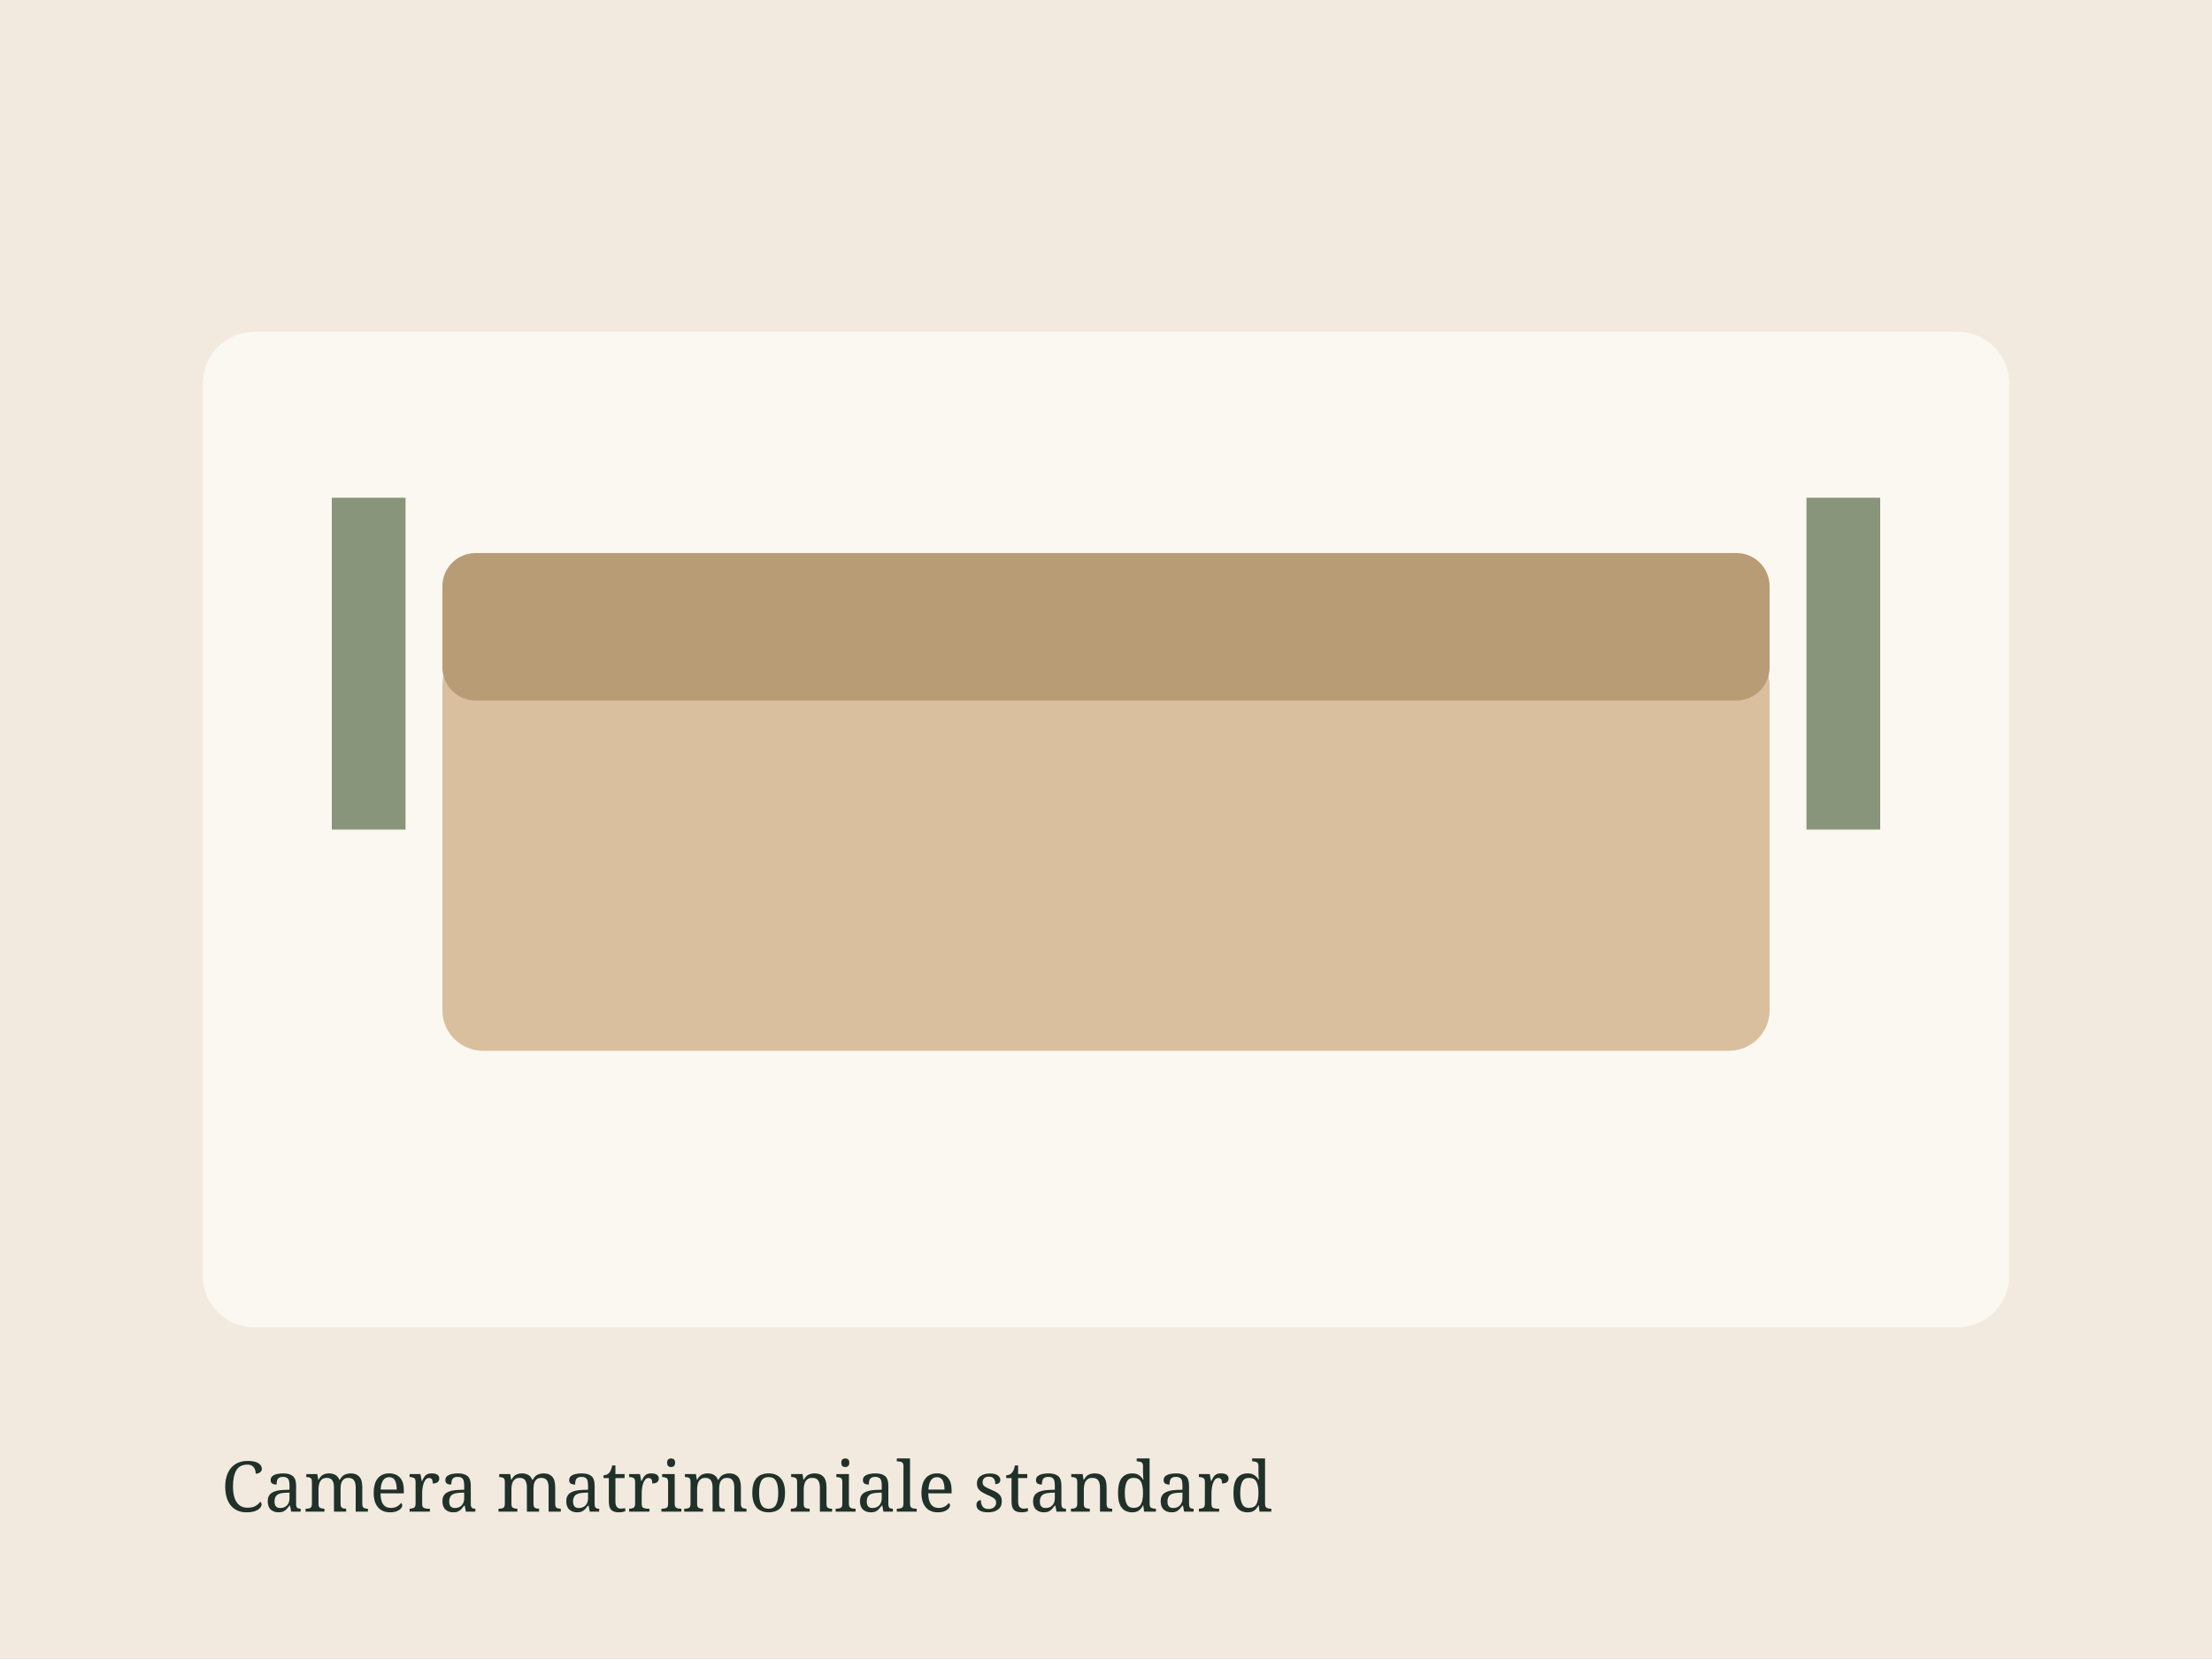
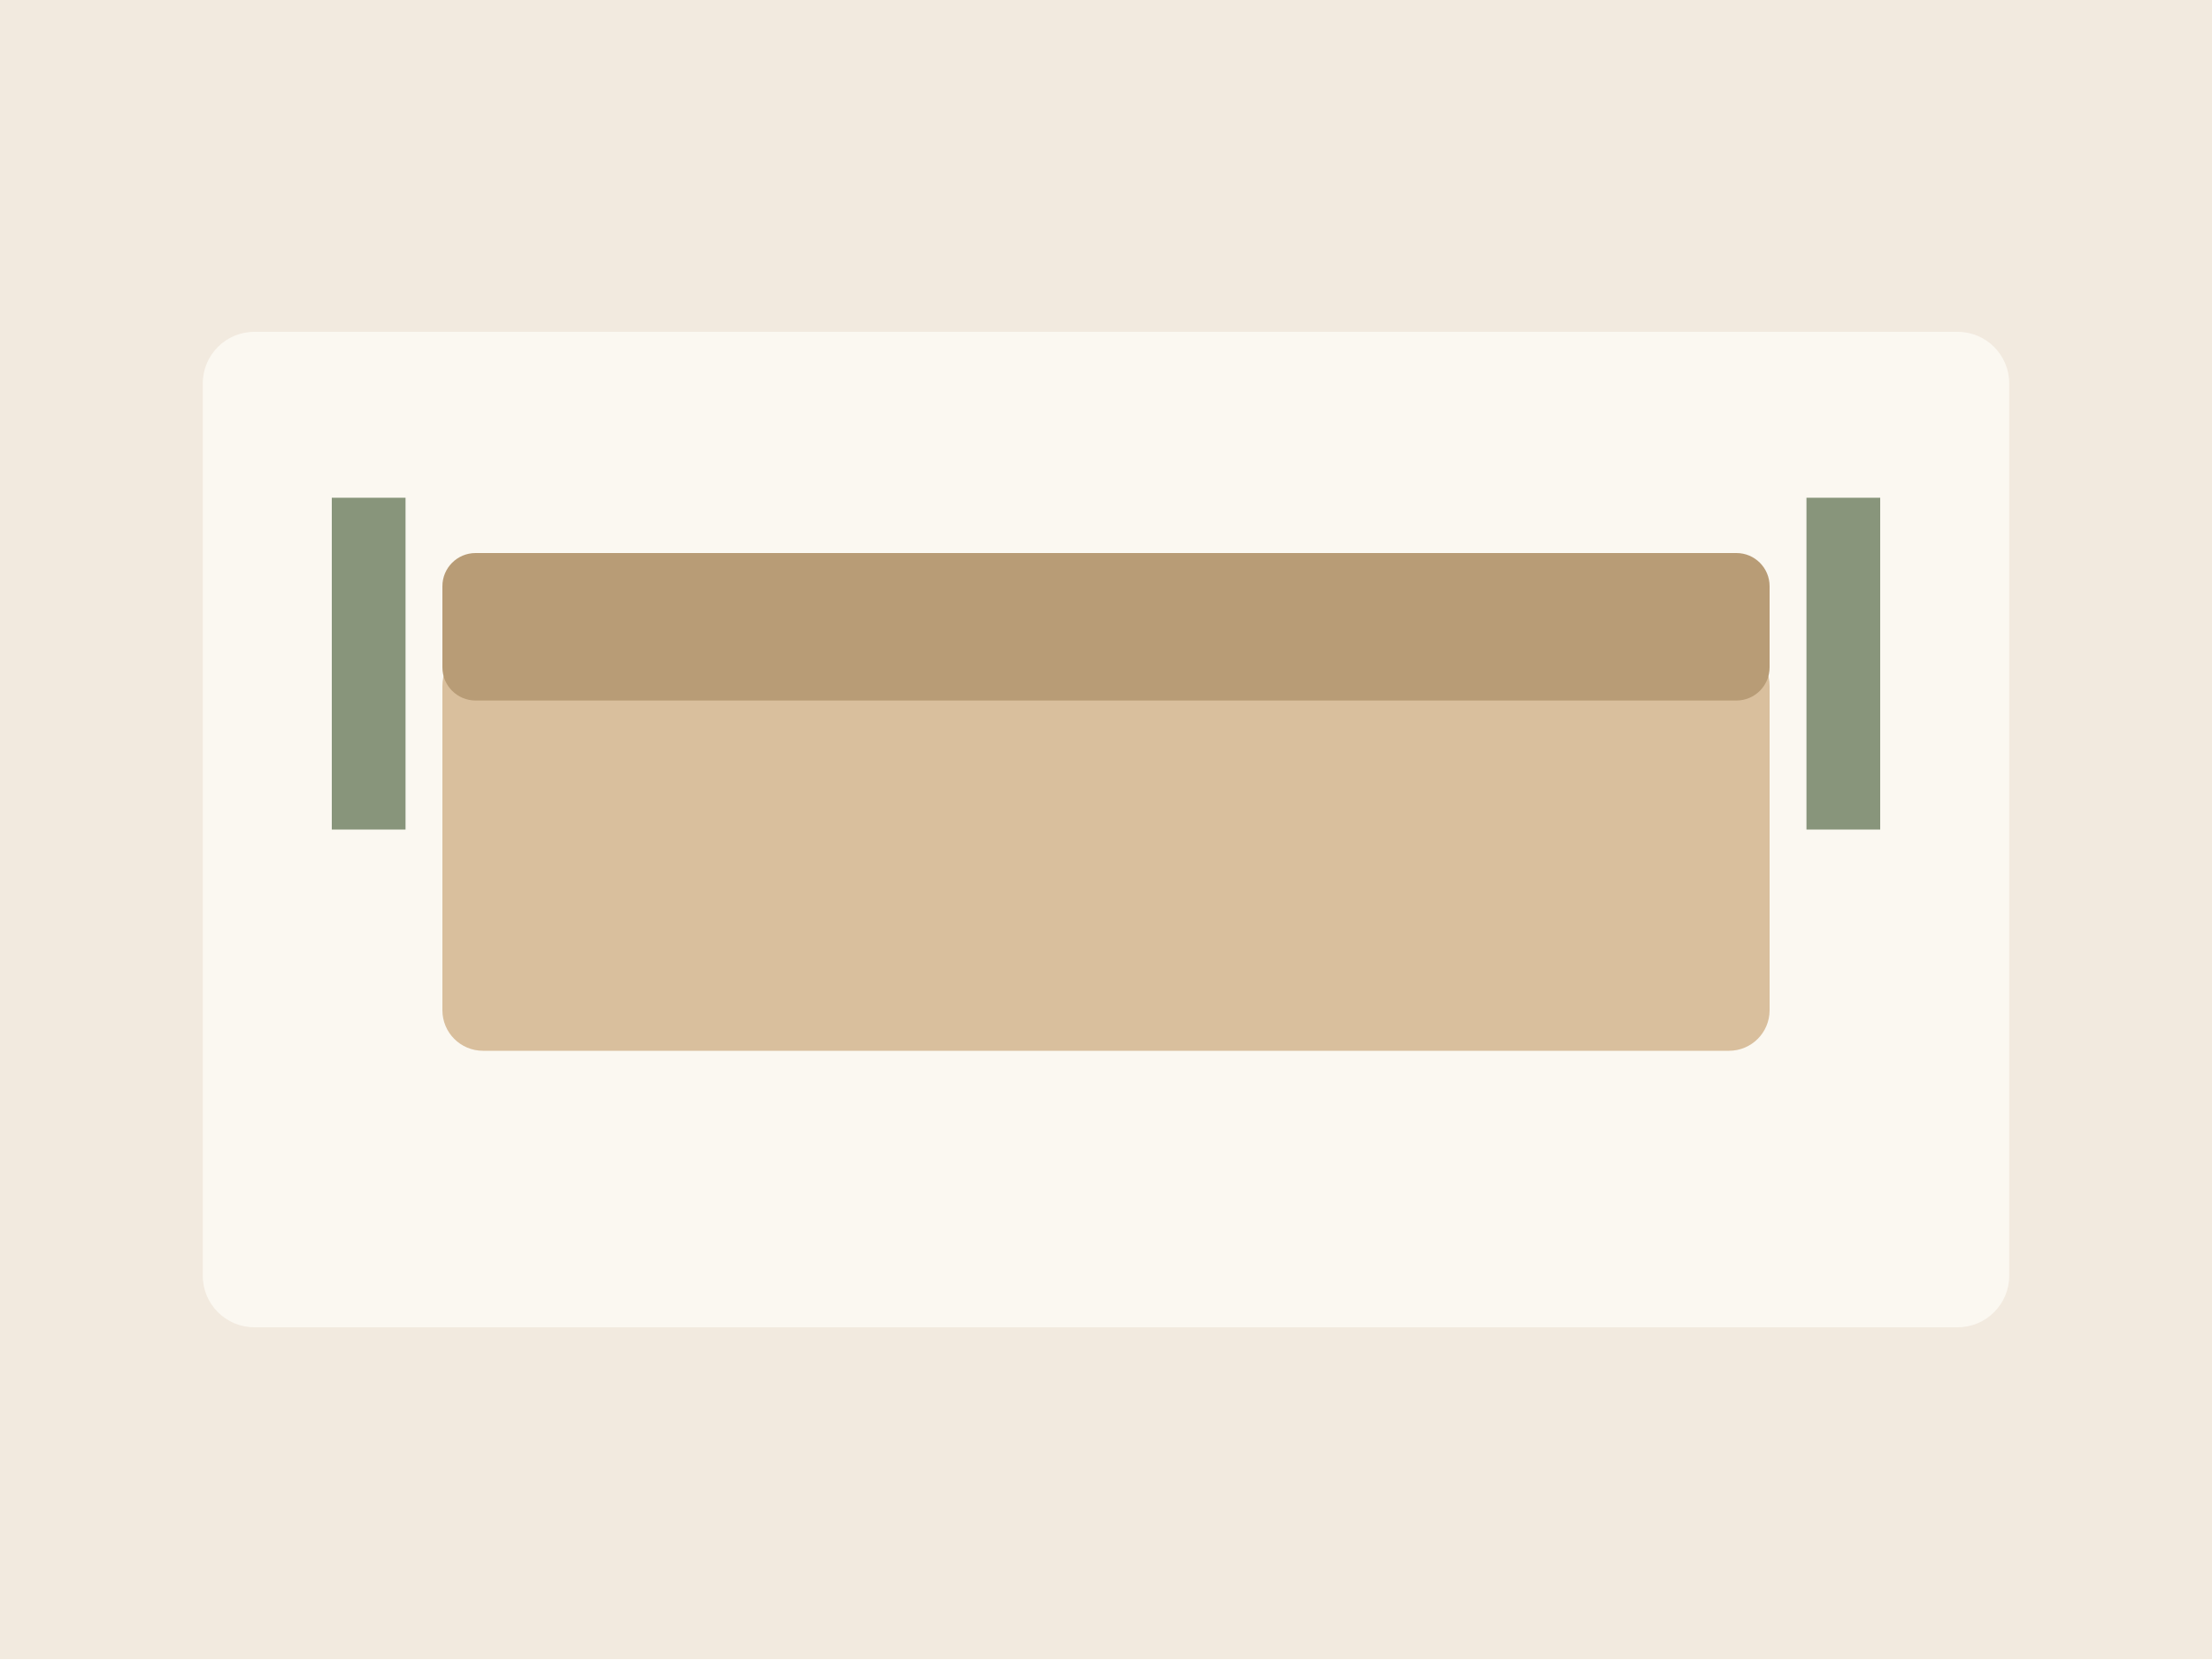
<svg xmlns="http://www.w3.org/2000/svg" viewBox="0 0 1200 900" role="img" aria-labelledby="title desc">
  <rect width="1200" height="900" fill="#f2eadf" />
  <rect x="110" y="180" width="980" height="540" rx="28" fill="#fbf8f1" />
  <rect x="240" y="350" width="720" height="220" rx="22" fill="#d9bf9d" />
  <rect x="240" y="300" width="720" height="80" rx="18" fill="#b89c76" />
  <rect x="180" y="270" width="40" height="180" fill="#88957b" />
  <rect x="980" y="270" width="40" height="180" fill="#88957b" />
-   <text x="120" y="820" fill="#20312a" font-family="Georgia, serif" font-size="38">Camera matrimoniale standard</text>
</svg>
